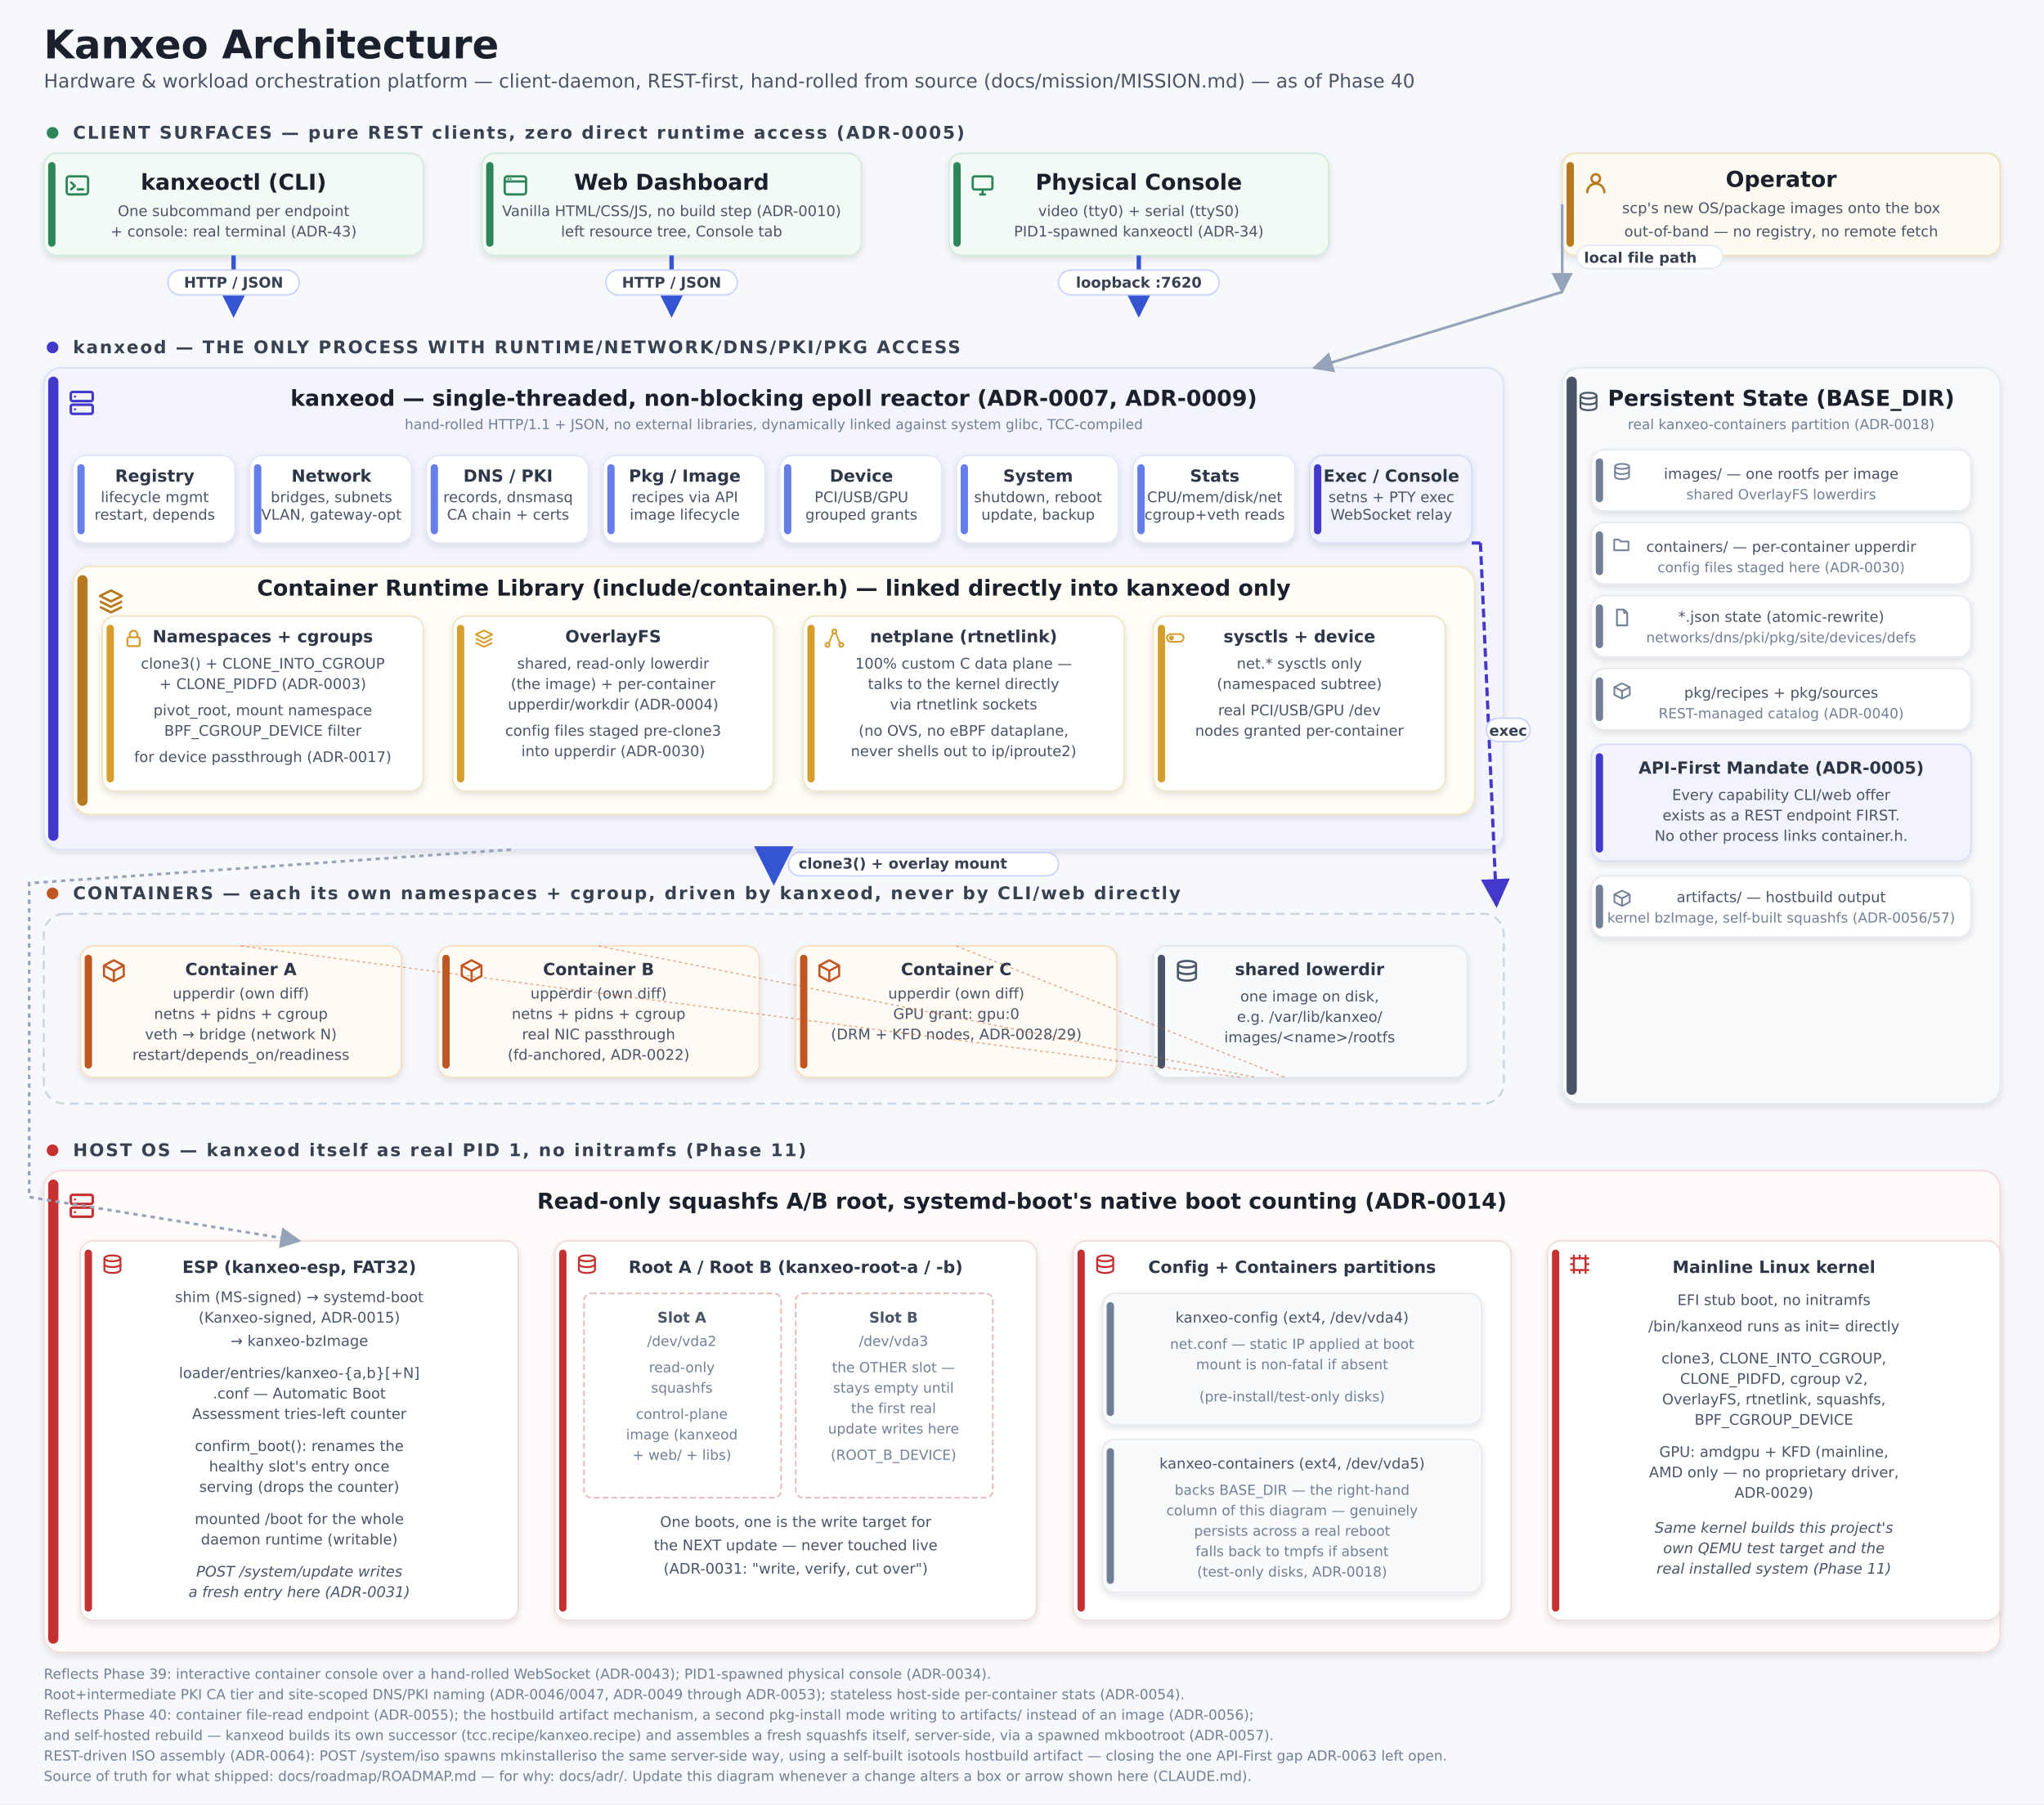
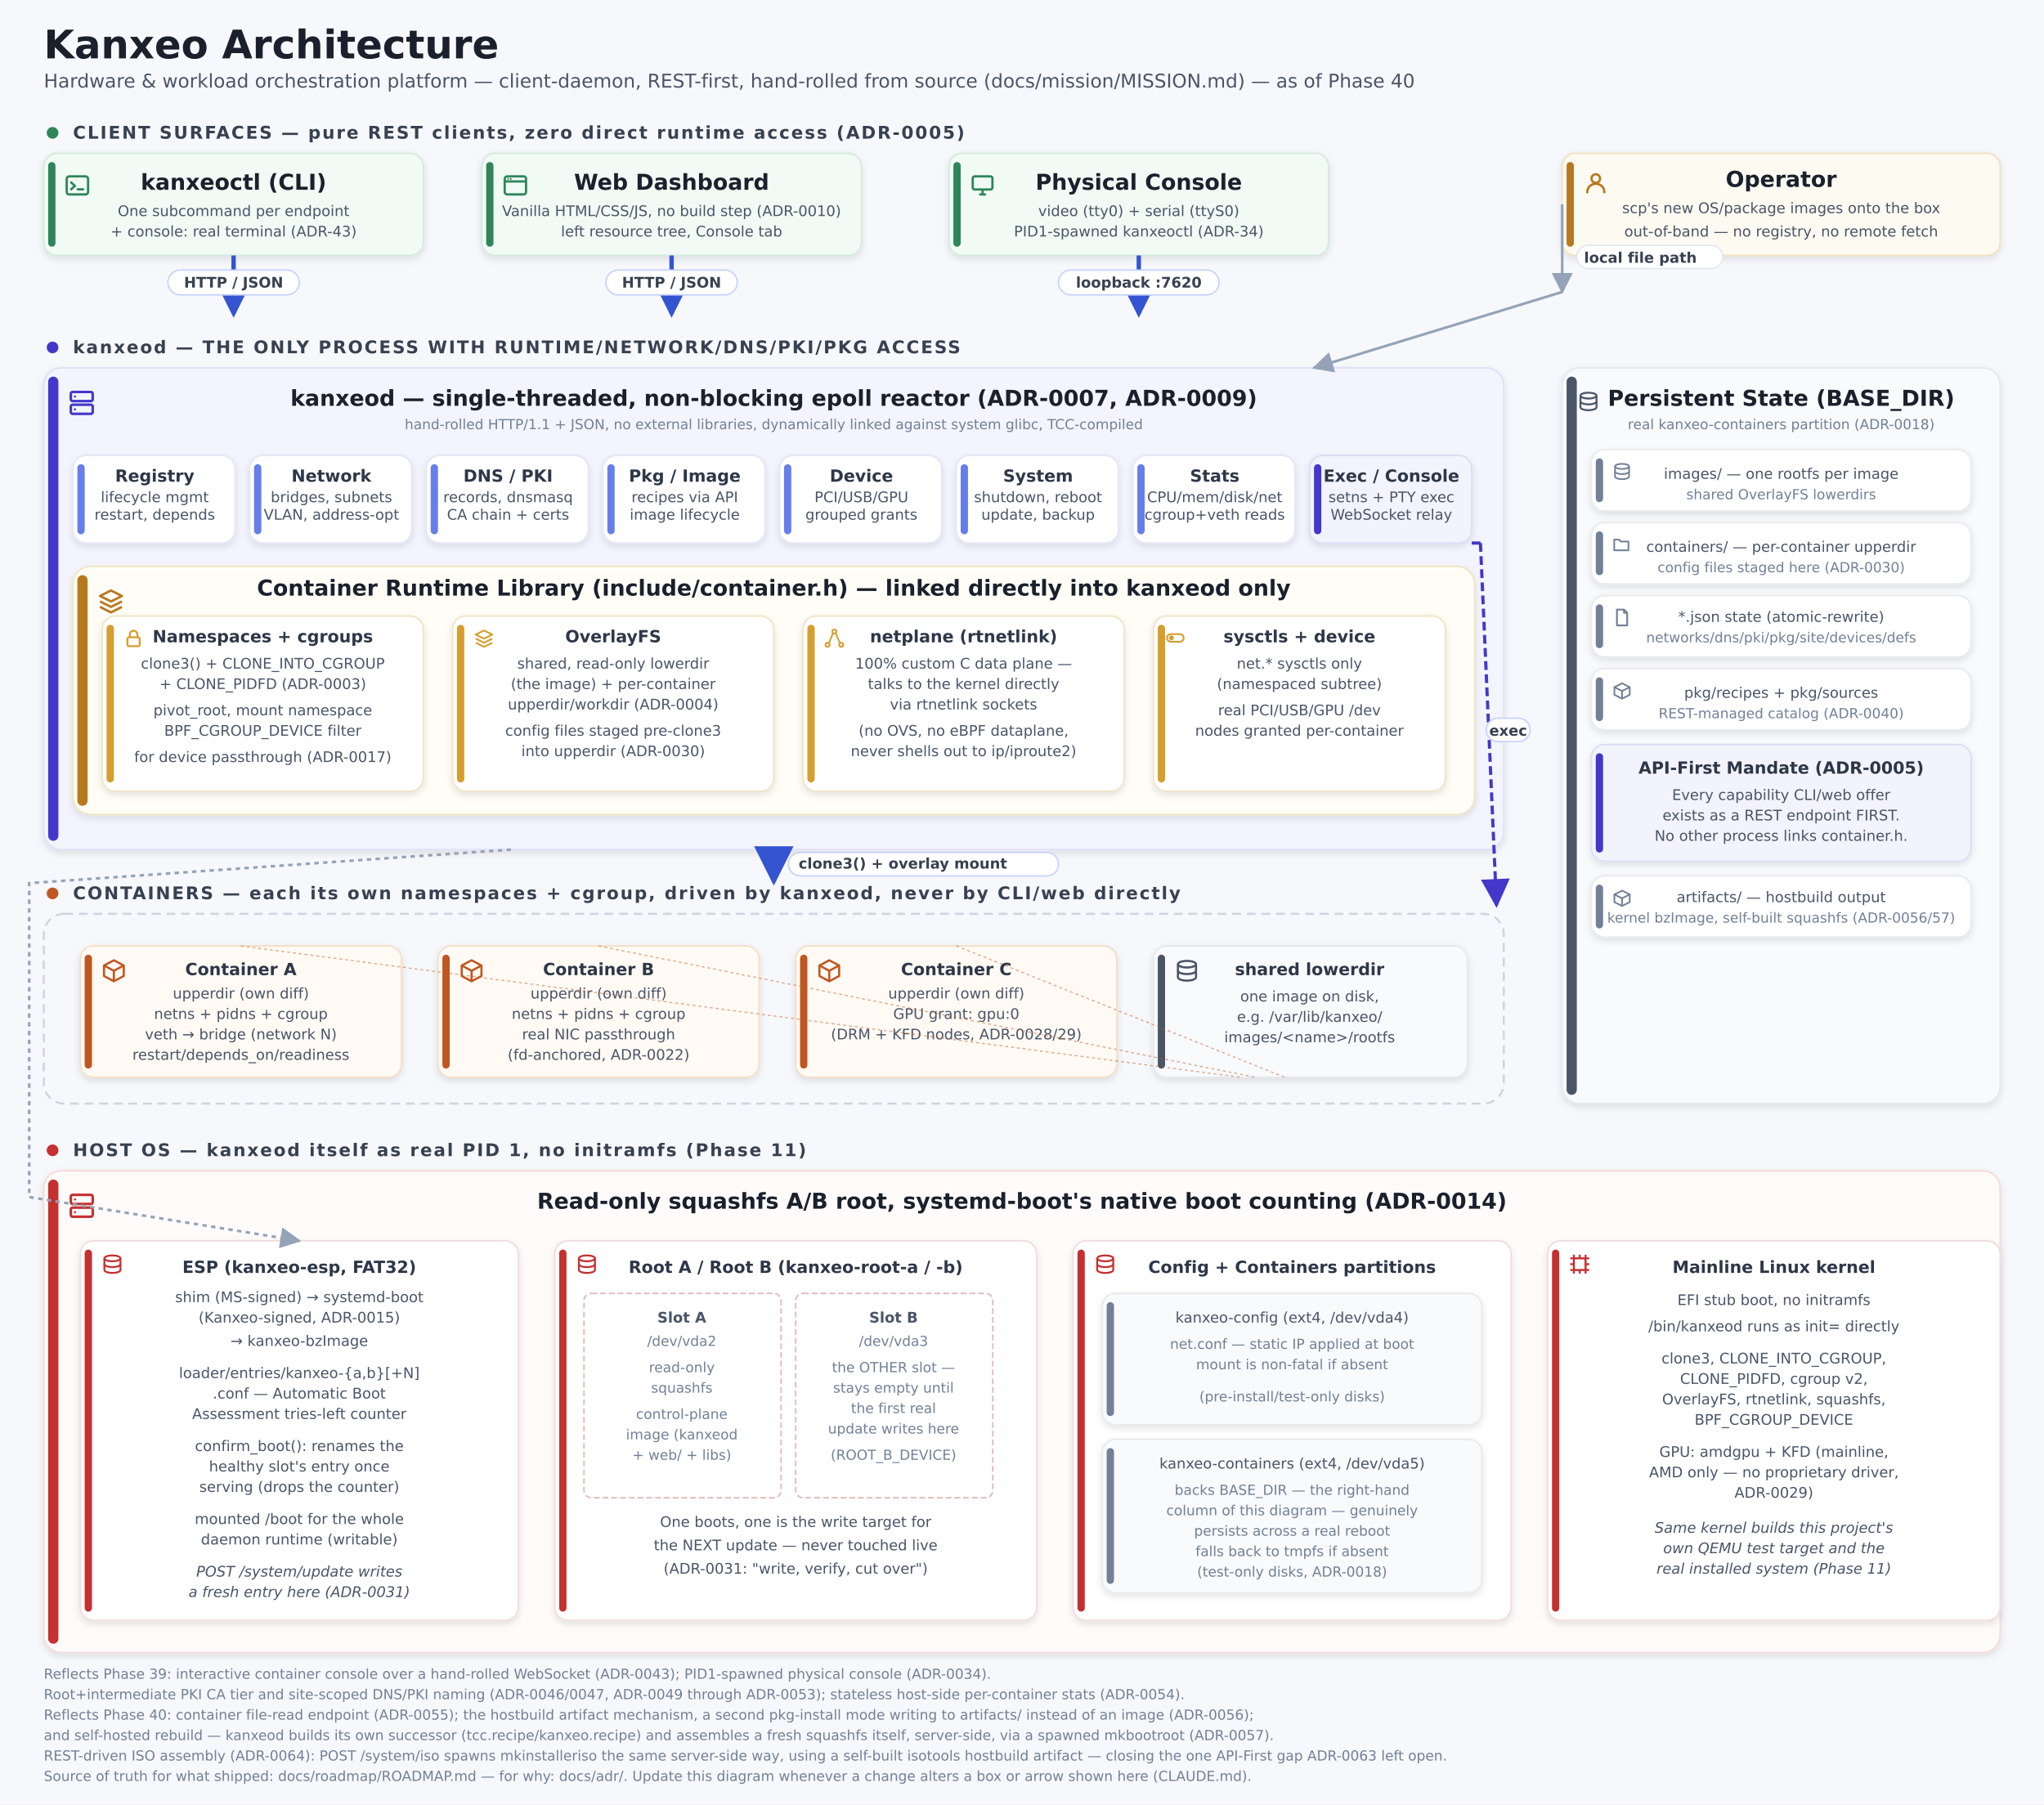
<svg xmlns="http://www.w3.org/2000/svg" viewBox="0 0 1400 1236" font-family="'DejaVu Sans', Verdana, Arial, sans-serif">
  <defs>
    <marker id="arrowFlow" viewBox="0 0 10 10" refX="9" refY="5" markerWidth="9" markerHeight="9" orient="auto-start-reverse">
      <path d="M0,0 L10,5 L0,10 z" fill="#3454d1" />
    </marker>
    <marker id="arrowIndigo" viewBox="0 0 10 10" refX="9" refY="5" markerWidth="9" markerHeight="9" orient="auto-start-reverse">
      <path d="M0,0 L10,5 L0,10 z" fill="#4338ca" />
    </marker>
    <marker id="arrowLight" viewBox="0 0 10 10" refX="9" refY="5" markerWidth="8" markerHeight="8" orient="auto-start-reverse">
      <path d="M0,0 L10,5 L0,10 z" fill="#94a3b8" />
    </marker>
    <filter id="cardShadow" x="-30%" y="-30%" width="160%" height="160%">
      <feDropShadow dx="0" dy="2" stdDeviation="2.4" flood-color="#1a202c" flood-opacity="0.11" />
    </filter>
    <symbol id="i-terminal" viewBox="0 0 16 16">
      <rect x="1.5" y="2.5" width="13" height="11" rx="1.5" fill="none" stroke="currentColor" stroke-width="1.4" />
      <path d="M4.2 6.2l2.3 2.1-2.3 2.1" fill="none" stroke="currentColor" stroke-width="1.4" stroke-linecap="round" stroke-linejoin="round" />
      <line x1="8.2" y1="10.4" x2="11.5" y2="10.4" stroke="currentColor" stroke-width="1.4" stroke-linecap="round" />
    </symbol>
    <symbol id="i-window" viewBox="0 0 16 16">
      <rect x="1.5" y="2.5" width="13" height="11" rx="1.5" fill="none" stroke="currentColor" stroke-width="1.4" />
      <line x1="1.5" y1="5.6" x2="14.5" y2="5.6" stroke="currentColor" stroke-width="1.4" />
      <circle cx="3.6" cy="4.05" r="0.55" fill="currentColor" stroke="none" />
      <circle cx="5.2" cy="4.05" r="0.55" fill="currentColor" stroke="none" />
    </symbol>
    <symbol id="i-monitor" viewBox="0 0 16 16">
      <rect x="2" y="2.5" width="12" height="8" rx="1.2" fill="none" stroke="currentColor" stroke-width="1.4" />
      <line x1="6.5" y1="13.5" x2="9.5" y2="13.5" stroke="currentColor" stroke-width="1.4" stroke-linecap="round" />
      <line x1="8" y1="10.5" x2="8" y2="13.5" stroke="currentColor" stroke-width="1.4" />
    </symbol>
    <symbol id="i-user" viewBox="0 0 16 16">
      <circle cx="8" cy="5.6" r="2.6" fill="none" stroke="currentColor" stroke-width="1.4" />
      <path d="M2.8 14c0-3.1 2.3-5.2 5.2-5.2s5.2 2.1 5.2 5.2" fill="none" stroke="currentColor" stroke-width="1.4" stroke-linecap="round" />
    </symbol>
    <symbol id="i-server" viewBox="0 0 16 16">
      <rect x="2" y="2" width="12" height="5" rx="1" fill="none" stroke="currentColor" stroke-width="1.4" />
      <rect x="2" y="9" width="12" height="5" rx="1" fill="none" stroke="currentColor" stroke-width="1.4" />
      <circle cx="4.3" cy="4.5" r="0.6" fill="currentColor" stroke="none" />
      <circle cx="4.3" cy="11.5" r="0.6" fill="currentColor" stroke="none" />
    </symbol>
    <symbol id="i-list" viewBox="0 0 16 16">
      <circle cx="2.6" cy="4" r="0.9" fill="currentColor" stroke="none" />
      <circle cx="2.6" cy="8" r="0.9" fill="currentColor" stroke="none" />
      <circle cx="2.6" cy="12" r="0.9" fill="currentColor" stroke="none" />
      <line x1="5.2" y1="4" x2="13.5" y2="4" stroke="currentColor" stroke-width="1.4" stroke-linecap="round" />
      <line x1="5.2" y1="8" x2="13.5" y2="8" stroke="currentColor" stroke-width="1.4" stroke-linecap="round" />
      <line x1="5.2" y1="12" x2="13.5" y2="12" stroke="currentColor" stroke-width="1.4" stroke-linecap="round" />
    </symbol>
    <symbol id="i-network" viewBox="0 0 16 16">
      <circle cx="8" cy="2.8" r="1.5" fill="none" stroke="currentColor" stroke-width="1.3" />
      <circle cx="3" cy="12.5" r="1.5" fill="none" stroke="currentColor" stroke-width="1.3" />
      <circle cx="13" cy="12.5" r="1.5" fill="none" stroke="currentColor" stroke-width="1.3" />
      <line x1="7" y1="4" x2="4" y2="11.2" stroke="currentColor" stroke-width="1.2" />
      <line x1="9" y1="4" x2="12" y2="11.2" stroke="currentColor" stroke-width="1.2" />
    </symbol>
    <symbol id="i-shield" viewBox="0 0 16 16">
      <path d="M8 1.6l5.4 2v4.1c0 4.3-2.5 6.8-5.4 7.7c-2.9-.9-5.4-3.4-5.4-7.7V3.6z" fill="none" stroke="currentColor" stroke-width="1.4" stroke-linejoin="round" />
    </symbol>
    <symbol id="i-box" viewBox="0 0 16 16">
      <path d="M2 5.4l6-3 6 3-6 3-6-3z" fill="none" stroke="currentColor" stroke-width="1.3" stroke-linejoin="round" />
      <path d="M2 5.4v6l6 3 6-3v-6" fill="none" stroke="currentColor" stroke-width="1.3" stroke-linejoin="round" />
      <line x1="8" y1="8.4" x2="8" y2="14.4" stroke="currentColor" stroke-width="1.3" />
    </symbol>
    <symbol id="i-chip" viewBox="0 0 16 16">
      <rect x="4.5" y="4.5" width="7" height="7" rx="1" fill="none" stroke="currentColor" stroke-width="1.4" />
      <line x1="6" y1="1.5" x2="6" y2="4.5" stroke="currentColor" stroke-width="1.3" />
      <line x1="10" y1="1.5" x2="10" y2="4.5" stroke="currentColor" stroke-width="1.3" />
      <line x1="6" y1="11.5" x2="6" y2="14.5" stroke="currentColor" stroke-width="1.3" />
      <line x1="10" y1="11.5" x2="10" y2="14.5" stroke="currentColor" stroke-width="1.3" />
      <line x1="1.5" y1="6" x2="4.5" y2="6" stroke="currentColor" stroke-width="1.3" />
      <line x1="1.5" y1="10" x2="4.5" y2="10" stroke="currentColor" stroke-width="1.3" />
      <line x1="11.5" y1="6" x2="14.5" y2="6" stroke="currentColor" stroke-width="1.3" />
      <line x1="11.5" y1="10" x2="14.5" y2="10" stroke="currentColor" stroke-width="1.3" />
    </symbol>
    <symbol id="i-sliders" viewBox="0 0 16 16">
      <line x1="4" y1="2" x2="4" y2="14" stroke="currentColor" stroke-width="1.3" />
      <line x1="8" y1="2" x2="8" y2="14" stroke="currentColor" stroke-width="1.3" />
      <line x1="12" y1="2" x2="12" y2="14" stroke="currentColor" stroke-width="1.3" />
      <circle cx="4" cy="6" r="1.4" fill="currentColor" stroke="none" />
      <circle cx="8" cy="10.5" r="1.4" fill="currentColor" stroke="none" />
      <circle cx="12" cy="4.5" r="1.4" fill="currentColor" stroke="none" />
    </symbol>
    <symbol id="i-chart" viewBox="0 0 16 16">
      <line x1="2" y1="14" x2="14" y2="14" stroke="currentColor" stroke-width="1.3" stroke-linecap="round" />
      <rect x="3.2" y="9.5" width="2.4" height="4.5" fill="currentColor" stroke="none" />
      <rect x="6.8" y="6.5" width="2.4" height="7.5" fill="currentColor" stroke="none" />
      <rect x="10.4" y="3.5" width="2.4" height="10.5" fill="currentColor" stroke="none" />
    </symbol>
    <symbol id="i-layers" viewBox="0 0 16 16">
      <path d="M8 2l6 3-6 3-6-3z" fill="none" stroke="currentColor" stroke-width="1.3" stroke-linejoin="round" />
      <path d="M2 8l6 3 6-3" fill="none" stroke="currentColor" stroke-width="1.3" stroke-linejoin="round" />
      <path d="M2 11l6 3 6-3" fill="none" stroke="currentColor" stroke-width="1.3" stroke-linejoin="round" />
    </symbol>
    <symbol id="i-lock" viewBox="0 0 16 16">
      <rect x="3.5" y="7" width="9" height="6.5" rx="1.2" fill="none" stroke="currentColor" stroke-width="1.4" />
      <path d="M5.2 7V5a2.8 2.8 0 0 1 5.6 0v2" fill="none" stroke="currentColor" stroke-width="1.4" />
    </symbol>
    <symbol id="i-toggle" viewBox="0 0 16 16">
      <rect x="1.5" y="5" width="13" height="6" rx="3" fill="none" stroke="currentColor" stroke-width="1.4" />
      <circle cx="5" cy="8" r="1.9" fill="currentColor" stroke="none" />
    </symbol>
    <symbol id="i-cube" viewBox="0 0 16 16">
      <path d="M8 1.6l6 3.2v6.4l-6 3.2-6-3.2V4.8z" fill="none" stroke="currentColor" stroke-width="1.3" stroke-linejoin="round" />
      <path d="M2 4.8l6 3.2 6-3.2" fill="none" stroke="currentColor" stroke-width="1.3" stroke-linejoin="round" />
      <line x1="8" y1="8" x2="8" y2="14.4" stroke="currentColor" stroke-width="1.3" />
    </symbol>
    <symbol id="i-disk" viewBox="0 0 16 16">
      <ellipse cx="8" cy="4" rx="5.5" ry="2" fill="none" stroke="currentColor" stroke-width="1.3" />
      <path d="M2.5 4v8c0 1.1 2.5 2 5.5 2s5.5-.9 5.5-2V4" fill="none" stroke="currentColor" stroke-width="1.3" />
      <path d="M2.5 8c0 1.1 2.5 2 5.5 2s5.5-.9 5.5-2" fill="none" stroke="currentColor" stroke-width="1.3" />
    </symbol>
    <symbol id="i-folder" viewBox="0 0 16 16">
      <path d="M2 4.5h4.2l1.3 1.6H14v7.4H2z" fill="none" stroke="currentColor" stroke-width="1.4" stroke-linejoin="round" />
    </symbol>
    <symbol id="i-doc" viewBox="0 0 16 16">
      <path d="M4 1.8h5.5L12 4.3v9.9H4z" fill="none" stroke="currentColor" stroke-width="1.4" stroke-linejoin="round" />
      <path d="M9.5 1.8v2.5H12" fill="none" stroke="currentColor" stroke-width="1.4" stroke-linejoin="round" />
    </symbol>
    <symbol id="i-cpu" viewBox="0 0 16 16">
      <rect x="4" y="4" width="8" height="8" rx="1" fill="none" stroke="currentColor" stroke-width="1.4" />
      <line x1="4" y1="1.5" x2="4" y2="4" stroke="currentColor" stroke-width="1.3" />
      <line x1="8" y1="1.5" x2="8" y2="4" stroke="currentColor" stroke-width="1.3" />
      <line x1="12" y1="1.5" x2="12" y2="4" stroke="currentColor" stroke-width="1.3" />
      <line x1="4" y1="12" x2="4" y2="14.5" stroke="currentColor" stroke-width="1.3" />
      <line x1="8" y1="12" x2="8" y2="14.5" stroke="currentColor" stroke-width="1.3" />
      <line x1="12" y1="12" x2="12" y2="14.5" stroke="currentColor" stroke-width="1.3" />
      <line x1="1.5" y1="4" x2="4" y2="4" stroke="currentColor" stroke-width="1.3" />
      <line x1="1.5" y1="8" x2="4" y2="8" stroke="currentColor" stroke-width="1.3" />
      <line x1="1.5" y1="12" x2="4" y2="12" stroke="currentColor" stroke-width="1.3" />
      <line x1="12" y1="4" x2="14.5" y2="4" stroke="currentColor" stroke-width="1.3" />
      <line x1="12" y1="8" x2="14.5" y2="8" stroke="currentColor" stroke-width="1.3" />
      <line x1="12" y1="12" x2="14.5" y2="12" stroke="currentColor" stroke-width="1.3" />
    </symbol>
  </defs>
  <style>
    .title { font-size: 27px; font-weight: 700; fill: #1a202c; }
    .subtitle { font-size: 13px; fill: #4a5568; }
    .layer-label { font-size: 12px; font-weight: 700; fill: #374151; letter-spacing: 1.1px; }
    .box-title { font-size: 15px; font-weight: 700; fill: #1a202c; }
    .module-title { font-size: 11.5px; font-weight: 700; fill: #2d3748; }
    .module-text { font-size: 10px; fill: #4a5568; }
    .body-text { font-size: 11px; fill: #2d3748; }
    .small-text { font-size: 9.5px; fill: #718096; }
    .arrow-label { font-size: 10px; fill: #374151; font-weight: 600; }
    .card-primary { rx: 12; stroke-width: 1; filter: url(#cardShadow); }
    .card { rx: 9; stroke-width: 1; filter: url(#cardShadow); }
    .boundary { fill: none; stroke: #cbd5e0; stroke-width: 1.4; stroke-dasharray: 6 4; rx: 14; }
    .box-slot { fill: #ffffff; stroke: #e3bcbc; stroke-width: 1.1; stroke-dasharray: 4 2; rx: 5; }
  </style>
  <rect width="1400" height="1236" fill="#f7f8fb" />
  <text x="30" y="40" class="title">Kanxeo Architecture</text>
  <text x="30" y="60" class="subtitle">Hardware &amp; workload orchestration platform — client-daemon, REST-first, hand-rolled from source (docs/mission/MISSION.md) — as of Phase 40</text>
  <circle cx="36" cy="91" r="4" fill="#2f855a" />
  <text x="50" y="95" class="layer-label">CLIENT SURFACES — pure REST clients, zero direct runtime access (ADR-0005)</text>
  <rect x="30" y="105" width="260" height="70" class="card" fill="#f1faf4" stroke="#d3e9dc" />
  <rect x="33" y="111" width="5" height="58" rx="2.5" fill="#2f855a" />
  <use href="#i-terminal" x="44" y="118" width="18" height="18" style="color:#2f855a" />
  <text x="160" y="130" text-anchor="middle" class="box-title">kanxeoctl (CLI)</text>
  <text x="160" y="148" text-anchor="middle" class="module-text">One subcommand per endpoint</text>
  <text x="160" y="162" text-anchor="middle" class="module-text">+ console: real terminal (ADR-43)</text>
  <rect x="330" y="105" width="260" height="70" class="card" fill="#f1faf4" stroke="#d3e9dc" />
  <rect x="333" y="111" width="5" height="58" rx="2.5" fill="#2f855a" />
  <use href="#i-window" x="344" y="118" width="18" height="18" style="color:#2f855a" />
  <text x="460" y="130" text-anchor="middle" class="box-title">Web Dashboard</text>
  <text x="460" y="148" text-anchor="middle" class="module-text">Vanilla HTML/CSS/JS, no build step (ADR-0010)</text>
  <text x="460" y="162" text-anchor="middle" class="module-text">left resource tree, Console tab</text>
  <rect x="650" y="105" width="260" height="70" class="card" fill="#f1faf4" stroke="#d3e9dc" />
  <rect x="653" y="111" width="5" height="58" rx="2.5" fill="#2f855a" />
  <use href="#i-monitor" x="664" y="118" width="18" height="18" style="color:#2f855a" />
  <text x="780" y="130" text-anchor="middle" class="box-title">Physical Console</text>
  <text x="780" y="148" text-anchor="middle" class="module-text">video (tty0) + serial (ttyS0)</text>
  <text x="780" y="162" text-anchor="middle" class="module-text">PID1-spawned kanxeoctl (ADR-34)</text>
  <rect x="1070" y="105" width="300" height="70" class="card" fill="#fdfaf1" stroke="#eee0bb" />
  <rect x="1073" y="111" width="5" height="58" rx="2.5" fill="#b7791f" />
  <use href="#i-user" x="1084" y="116" width="18" height="18" style="color:#b7791f" />
  <text x="1220" y="128" text-anchor="middle" class="box-title">Operator</text>
  <text x="1220" y="146" text-anchor="middle" class="module-text">scp's new OS/package images onto the box</text>
  <text x="1220" y="162" text-anchor="middle" class="module-text">out-of-band — no registry, no remote fetch</text>
  <line x1="160" y1="175" x2="160" y2="215" stroke="#3454d1" stroke-width="3" marker-end="url(#arrowFlow)" />
  <line x1="460" y1="175" x2="460" y2="215" stroke="#3454d1" stroke-width="3" marker-end="url(#arrowFlow)" />
  <line x1="780" y1="175" x2="780" y2="215" stroke="#3454d1" stroke-width="3" marker-end="url(#arrowFlow)" />
  <rect x="115" y="185" width="90" height="17" rx="8.5" fill="#ffffff" stroke="#c7d2fe" />
  <text x="160" y="197" text-anchor="middle" class="arrow-label" fill="#3454d1">HTTP / JSON</text>
  <rect x="415" y="185" width="90" height="17" rx="8.5" fill="#ffffff" stroke="#c7d2fe" />
  <text x="460" y="197" text-anchor="middle" class="arrow-label" fill="#3454d1">HTTP / JSON</text>
  <rect x="725" y="185" width="110" height="17" rx="8.5" fill="#ffffff" stroke="#c7d2fe" />
  <text x="780" y="197" text-anchor="middle" class="arrow-label" fill="#3454d1">loopback :7620</text>
  <circle cx="36" cy="238" r="4" fill="#4338ca" />
  <text x="50" y="242" class="layer-label">kanxeod — THE ONLY PROCESS WITH RUNTIME/NETWORK/DNS/PKI/PKG ACCESS</text>
  <rect x="30" y="252" width="1000" height="330" class="card-primary" fill="#f3f4fd" stroke="#dcdff8" />
  <rect x="33" y="258" width="7" height="318" rx="3.5" fill="#4338ca" />
  <use href="#i-server" x="46" y="266" width="20" height="20" style="color:#4338ca" />
  <text x="530" y="278" text-anchor="middle" class="box-title">kanxeod — single-threaded, non-blocking epoll reactor (ADR-0007, ADR-0009)</text>
  <text x="530" y="294" text-anchor="middle" class="small-text">hand-rolled HTTP/1.1 + JSON, no external libraries, dynamically linked against system glibc, TCC-compiled</text>
  <rect x="50" y="312" width="111" height="60" class="card" fill="#ffffff" stroke="#e2e5f7" />
  <rect x="53" y="318" width="5" height="48" rx="2.5" fill="#667eea" />
  <text x="106" y="330" text-anchor="middle" class="module-title">Registry</text>
  <text x="106" y="344" text-anchor="middle" class="module-text">lifecycle mgmt</text>
  <text x="106" y="356" text-anchor="middle" class="module-text">restart, depends</text>
  <rect x="171" y="312" width="111" height="60" class="card" fill="#ffffff" stroke="#e2e5f7" />
  <rect x="174" y="318" width="5" height="48" rx="2.5" fill="#667eea" />
  <text x="227" y="330" text-anchor="middle" class="module-title">Network</text>
  <text x="227" y="344" text-anchor="middle" class="module-text">bridges, subnets</text>
-   <text x="227" y="356" text-anchor="middle" class="module-text">VLAN, gateway-opt</text>
+   <text x="227" y="356" text-anchor="middle" class="module-text">VLAN, address-opt</text>
  <rect x="292" y="312" width="111" height="60" class="card" fill="#ffffff" stroke="#e2e5f7" />
  <rect x="295" y="318" width="5" height="48" rx="2.5" fill="#667eea" />
  <text x="348" y="330" text-anchor="middle" class="module-title">DNS / PKI</text>
  <text x="348" y="344" text-anchor="middle" class="module-text">records, dnsmasq</text>
  <text x="348" y="356" text-anchor="middle" class="module-text">CA chain + certs</text>
  <rect x="413" y="312" width="111" height="60" class="card" fill="#ffffff" stroke="#e2e5f7" />
  <rect x="416" y="318" width="5" height="48" rx="2.5" fill="#667eea" />
  <text x="469" y="330" text-anchor="middle" class="module-title">Pkg / Image</text>
  <text x="469" y="344" text-anchor="middle" class="module-text">recipes via API</text>
  <text x="469" y="356" text-anchor="middle" class="module-text">image lifecycle</text>
  <rect x="534" y="312" width="111" height="60" class="card" fill="#ffffff" stroke="#e2e5f7" />
  <rect x="537" y="318" width="5" height="48" rx="2.5" fill="#667eea" />
  <text x="590" y="330" text-anchor="middle" class="module-title">Device</text>
  <text x="590" y="344" text-anchor="middle" class="module-text">PCI/USB/GPU</text>
  <text x="590" y="356" text-anchor="middle" class="module-text">grouped grants</text>
  <rect x="655" y="312" width="111" height="60" class="card" fill="#ffffff" stroke="#e2e5f7" />
  <rect x="658" y="318" width="5" height="48" rx="2.5" fill="#667eea" />
  <text x="711" y="330" text-anchor="middle" class="module-title">System</text>
  <text x="711" y="344" text-anchor="middle" class="module-text">shutdown, reboot</text>
  <text x="711" y="356" text-anchor="middle" class="module-text">update, backup</text>
  <rect x="776" y="312" width="111" height="60" class="card" fill="#ffffff" stroke="#e2e5f7" />
  <rect x="779" y="318" width="5" height="48" rx="2.5" fill="#667eea" />
  <text x="832" y="330" text-anchor="middle" class="module-title">Stats</text>
  <text x="832" y="344" text-anchor="middle" class="module-text">CPU/mem/disk/net</text>
  <text x="832" y="356" text-anchor="middle" class="module-text">cgroup+veth reads</text>
  <rect x="897" y="312" width="111" height="60" class="card" fill="#f2f3fd" stroke="#d9dcf7" />
  <rect x="900" y="318" width="5" height="48" rx="2.5" fill="#4338ca" />
  <text x="953" y="330" text-anchor="middle" class="module-title">Exec / Console</text>
  <text x="953" y="344" text-anchor="middle" class="module-text">setns + PTY exec</text>
  <text x="953" y="356" text-anchor="middle" class="module-text">WebSocket relay</text>
  <rect x="50" y="388" width="960" height="170" class="card-primary" fill="#fffdf6" stroke="#f0e4bd" />
  <rect x="53" y="394" width="7" height="158" rx="3.5" fill="#b7791f" />
  <use href="#i-layers" x="66" y="402" width="20" height="20" style="color:#b7791f" />
  <text x="530" y="408" text-anchor="middle" class="box-title" fill="#7c5a00">Container Runtime Library (include/container.h) — linked directly into kanxeod only</text>
  <rect x="70" y="422" width="220" height="120" class="card" fill="#ffffff" stroke="#efe3c4" />
  <rect x="73" y="428" width="5" height="108" rx="2.5" fill="#d69e2e" />
  <use href="#i-lock" x="84" y="430" width="15" height="15" style="color:#d69e2e" />
  <text x="180" y="440" text-anchor="middle" class="module-title">Namespaces + cgroups</text>
  <text x="180" y="458" text-anchor="middle" class="module-text">clone3() + CLONE_INTO_CGROUP</text>
  <text x="180" y="472" text-anchor="middle" class="module-text">+ CLONE_PIDFD (ADR-0003)</text>
  <text x="180" y="490" text-anchor="middle" class="module-text">pivot_root, mount namespace</text>
  <text x="180" y="504" text-anchor="middle" class="module-text">BPF_CGROUP_DEVICE filter</text>
  <text x="180" y="522" text-anchor="middle" class="module-text">for device passthrough (ADR-0017)</text>
  <rect x="310" y="422" width="220" height="120" class="card" fill="#ffffff" stroke="#efe3c4" />
  <rect x="313" y="428" width="5" height="108" rx="2.5" fill="#d69e2e" />
  <use href="#i-layers" x="324" y="430" width="15" height="15" style="color:#d69e2e" />
  <text x="420" y="440" text-anchor="middle" class="module-title">OverlayFS</text>
  <text x="420" y="458" text-anchor="middle" class="module-text">shared, read-only lowerdir</text>
  <text x="420" y="472" text-anchor="middle" class="module-text">(the image) + per-container</text>
  <text x="420" y="486" text-anchor="middle" class="module-text">upperdir/workdir (ADR-0004)</text>
  <text x="420" y="504" text-anchor="middle" class="module-text">config files staged pre-clone3</text>
  <text x="420" y="518" text-anchor="middle" class="module-text">into upperdir (ADR-0030)</text>
  <rect x="550" y="422" width="220" height="120" class="card" fill="#ffffff" stroke="#efe3c4" />
  <rect x="553" y="428" width="5" height="108" rx="2.5" fill="#d69e2e" />
  <use href="#i-network" x="564" y="430" width="15" height="15" style="color:#d69e2e" />
  <text x="660" y="440" text-anchor="middle" class="module-title">netplane (rtnetlink)</text>
  <text x="660" y="458" text-anchor="middle" class="module-text">100% custom C data plane —</text>
  <text x="660" y="472" text-anchor="middle" class="module-text">talks to the kernel directly</text>
  <text x="660" y="486" text-anchor="middle" class="module-text">via rtnetlink sockets</text>
  <text x="660" y="504" text-anchor="middle" class="module-text">(no OVS, no eBPF dataplane,</text>
  <text x="660" y="518" text-anchor="middle" class="module-text">never shells out to ip/iproute2)</text>
  <rect x="790" y="422" width="200" height="120" class="card" fill="#ffffff" stroke="#efe3c4" />
  <rect x="793" y="428" width="5" height="108" rx="2.5" fill="#d69e2e" />
  <use href="#i-toggle" x="798" y="430" width="14" height="14" style="color:#d69e2e" />
  <text x="890" y="440" text-anchor="middle" class="module-title">sysctls + device</text>
  <text x="890" y="458" text-anchor="middle" class="module-text">net.* sysctls only</text>
  <text x="890" y="472" text-anchor="middle" class="module-text">(namespaced subtree)</text>
  <text x="890" y="490" text-anchor="middle" class="module-text">real PCI/USB/GPU /dev</text>
  <text x="890" y="504" text-anchor="middle" class="module-text">nodes granted per-container</text>
  <circle cx="36" cy="612" r="4" fill="#c05621" />
  <text x="50" y="616" class="layer-label">CONTAINERS — each its own namespaces + cgroup, driven by kanxeod, never by CLI/web directly</text>
  <rect x="30" y="626" width="1000" height="130" class="boundary" />
  <rect x="55" y="648" width="220" height="90" class="card" fill="#fffaf4" stroke="#f4ddc3" />
  <rect x="58" y="654" width="5" height="78" rx="2.5" fill="#c05621" />
  <use href="#i-cube" x="69" y="656" width="18" height="18" style="color:#c05621" />
  <text x="165" y="668" text-anchor="middle" class="module-title">Container A</text>
  <text x="165" y="684" text-anchor="middle" class="module-text">upperdir (own diff)</text>
  <text x="165" y="698" text-anchor="middle" class="module-text">netns + pidns + cgroup</text>
  <text x="165" y="712" text-anchor="middle" class="module-text">veth → bridge (network N)</text>
  <text x="165" y="726" text-anchor="middle" class="module-text">restart/depends_on/readiness</text>
  <rect x="300" y="648" width="220" height="90" class="card" fill="#fffaf4" stroke="#f4ddc3" />
  <rect x="303" y="654" width="5" height="78" rx="2.5" fill="#c05621" />
  <use href="#i-cube" x="314" y="656" width="18" height="18" style="color:#c05621" />
  <text x="410" y="668" text-anchor="middle" class="module-title">Container B</text>
  <text x="410" y="684" text-anchor="middle" class="module-text">upperdir (own diff)</text>
  <text x="410" y="698" text-anchor="middle" class="module-text">netns + pidns + cgroup</text>
  <text x="410" y="712" text-anchor="middle" class="module-text">real NIC passthrough</text>
  <text x="410" y="726" text-anchor="middle" class="module-text">(fd-anchored, ADR-0022)</text>
  <rect x="545" y="648" width="220" height="90" class="card" fill="#fffaf4" stroke="#f4ddc3" />
  <rect x="548" y="654" width="5" height="78" rx="2.5" fill="#c05621" />
  <use href="#i-cube" x="559" y="656" width="18" height="18" style="color:#c05621" />
  <text x="655" y="668" text-anchor="middle" class="module-title">Container C</text>
  <text x="655" y="684" text-anchor="middle" class="module-text">upperdir (own diff)</text>
  <text x="655" y="698" text-anchor="middle" class="module-text">GPU grant: gpu:0</text>
  <text x="655" y="712" text-anchor="middle" class="module-text">(DRM + KFD nodes, ADR-0028/29)</text>
  <rect x="790" y="648" width="215" height="90" class="card" fill="#f8fafc" stroke="#e3e8ee" />
  <rect x="793" y="654" width="5" height="78" rx="2.5" fill="#4a5568" />
  <use href="#i-disk" x="804" y="656" width="18" height="18" style="color:#4a5568" />
  <text x="897" y="668" text-anchor="middle" class="module-title">shared lowerdir</text>
  <text x="897" y="686" text-anchor="middle" class="module-text">one image on disk,</text>
  <text x="897" y="700" text-anchor="middle" class="module-text">e.g. /var/lib/kanxeo/</text>
  <text x="897" y="714" text-anchor="middle" class="module-text">images/&lt;name&gt;/rootfs</text>
  <line x1="165" y1="648" x2="850" y2="738" stroke="#c05621" stroke-width="0.8" stroke-dasharray="2 2" opacity="0.5" />
  <line x1="410" y1="648" x2="860" y2="738" stroke="#c05621" stroke-width="0.8" stroke-dasharray="2 2" opacity="0.5" />
  <line x1="655" y1="648" x2="880" y2="738" stroke="#c05621" stroke-width="0.8" stroke-dasharray="2 2" opacity="0.5" />
  <line x1="530" y1="582" x2="530" y2="604" stroke="#3454d1" stroke-width="3" marker-end="url(#arrowFlow)" />
  <rect x="540" y="584" width="185" height="16" rx="8" fill="#ffffff" stroke="#c7d2fe" />
  <text x="547" y="595" class="arrow-label" fill="#3454d1">clone3() + overlay mount</text>
  <line x1="1008" y1="372" x2="1014" y2="372" stroke="#4338ca" stroke-width="2.2" />
  <line x1="1014" y1="372" x2="1025" y2="620" stroke="#4338ca" stroke-width="2.2" stroke-dasharray="6 3" marker-end="url(#arrowIndigo)" />
  <rect x="1018" y="492" width="30" height="16" rx="8" fill="#ffffff" stroke="#c7d2fe" />
  <text x="1033" y="504" text-anchor="middle" class="arrow-label" fill="#4338ca">exec</text>
  <rect x="1070" y="252" width="300" height="504" class="card-primary" fill="#f8fafc" stroke="#e3e8ee" />
  <rect x="1073" y="258" width="7" height="492" rx="3.5" fill="#4a5568" />
  <use href="#i-disk" x="1080" y="267" width="16" height="16" style="color:#4a5568" />
  <text x="1220" y="278" text-anchor="middle" class="box-title">Persistent State (BASE_DIR)</text>
  <text x="1220" y="294" text-anchor="middle" class="small-text">real kanxeo-containers partition (ADR-0018)</text>
  <rect x="1090" y="308" width="260" height="42" class="card" fill="#ffffff" stroke="#e6e9ee" />
  <rect x="1093" y="314" width="5" height="30" rx="2.5" fill="#718096" />
  <use href="#i-disk" x="1104" y="316" width="14" height="14" style="color:#718096" />
  <text x="1220" y="328" text-anchor="middle" class="module-text">images/ — one rootfs per image</text>
  <text x="1220" y="342" text-anchor="middle" class="small-text">shared OverlayFS lowerdirs</text>
  <rect x="1090" y="358" width="260" height="42" class="card" fill="#ffffff" stroke="#e6e9ee" />
  <rect x="1093" y="364" width="5" height="30" rx="2.5" fill="#718096" />
  <use href="#i-folder" x="1104" y="366" width="13" height="13" style="color:#718096" />
  <text x="1220" y="378" text-anchor="middle" class="module-text">containers/ — per-container upperdir</text>
  <text x="1220" y="392" text-anchor="middle" class="small-text">config files staged here (ADR-0030)</text>
  <rect x="1090" y="408" width="260" height="42" class="card" fill="#ffffff" stroke="#e6e9ee" />
  <rect x="1093" y="414" width="5" height="30" rx="2.5" fill="#718096" />
  <use href="#i-doc" x="1104" y="416" width="14" height="14" style="color:#718096" />
  <text x="1220" y="426" text-anchor="middle" class="module-text">*.json state (atomic-rewrite)</text>
  <text x="1220" y="440" text-anchor="middle" class="small-text">networks/dns/pki/pkg/site/devices/defs</text>
  <rect x="1090" y="458" width="260" height="42" class="card" fill="#ffffff" stroke="#e6e9ee" />
  <rect x="1093" y="464" width="5" height="30" rx="2.5" fill="#718096" />
  <use href="#i-box" x="1104" y="466" width="14" height="14" style="color:#718096" />
  <text x="1220" y="478" text-anchor="middle" class="module-text">pkg/recipes + pkg/sources</text>
  <text x="1220" y="492" text-anchor="middle" class="small-text">REST-managed catalog (ADR-0040)</text>
  <rect x="1090" y="510" width="260" height="80" class="card" fill="#f2f3fd" stroke="#d9dcf7" />
  <rect x="1093" y="516" width="5" height="68" rx="2.5" fill="#4338ca" />
  <text x="1220" y="530" text-anchor="middle" class="module-title">API-First Mandate (ADR-0005)</text>
  <text x="1220" y="548" text-anchor="middle" class="module-text">Every capability CLI/web offer</text>
  <text x="1220" y="562" text-anchor="middle" class="module-text">exists as a REST endpoint FIRST.</text>
  <text x="1220" y="576" text-anchor="middle" class="module-text">No other process links container.h.</text>
  <rect x="1090" y="600" width="260" height="42" class="card" fill="#ffffff" stroke="#e6e9ee" />
  <rect x="1093" y="606" width="5" height="30" rx="2.5" fill="#718096" />
  <use href="#i-box" x="1104" y="608" width="14" height="14" style="color:#718096" />
  <text x="1220" y="618" text-anchor="middle" class="module-text">artifacts/ — hostbuild output</text>
  <text x="1220" y="632" text-anchor="middle" class="small-text">kernel bzImage, self-built squashfs (ADR-0056/57)</text>
  <line x1="1070" y1="140" x2="1070" y2="200" stroke="#94a3b8" stroke-width="1.8" marker-end="url(#arrowLight)" />
  <rect x="1080" y="168" width="100" height="16" rx="8" fill="#ffffff" stroke="#e2e8f0" />
  <text x="1085" y="180" class="arrow-label" fill="#64748b">local file path</text>
  <line x1="1070" y1="200" x2="900" y2="252" stroke="#94a3b8" stroke-width="1.8" marker-end="url(#arrowLight)" />
  <circle cx="36" cy="788" r="4" fill="#c53030" />
  <text x="50" y="792" class="layer-label">HOST OS — kanxeod itself as real PID 1, no initramfs (Phase 11)</text>
  <rect x="30" y="802" width="1340" height="330" class="card-primary" fill="#fffbfb" stroke="#f4d9d9" />
  <rect x="33" y="808" width="7" height="318" rx="3.5" fill="#c53030" />
  <use href="#i-server" x="46" y="816" width="20" height="20" style="color:#c53030" />
  <text x="700" y="828" text-anchor="middle" class="box-title">Read-only squashfs A/B root, systemd-boot's native boot counting (ADR-0014)</text>
  <rect x="55" y="850" width="300" height="260" class="card" fill="#ffffff" stroke="#f0dbdb" />
  <rect x="58" y="856" width="5" height="248" rx="2.5" fill="#c53030" />
  <use href="#i-disk" x="69" y="858" width="16" height="16" style="color:#c53030" />
  <text x="205" y="872" text-anchor="middle" class="module-title">ESP (kanxeo-esp, FAT32)</text>
  <text x="205" y="892" text-anchor="middle" class="module-text">shim (MS-signed) → systemd-boot</text>
  <text x="205" y="906" text-anchor="middle" class="module-text">(Kanxeo-signed, ADR-0015)</text>
  <text x="205" y="922" text-anchor="middle" class="module-text">→ kanxeo-bzImage</text>
  <text x="205" y="944" text-anchor="middle" class="module-text">loader/entries/kanxeo-{a,b}[+N]</text>
  <text x="205" y="958" text-anchor="middle" class="module-text">.conf — Automatic Boot</text>
  <text x="205" y="972" text-anchor="middle" class="module-text">Assessment tries-left counter</text>
  <text x="205" y="994" text-anchor="middle" class="module-text">confirm_boot(): renames the</text>
  <text x="205" y="1008" text-anchor="middle" class="module-text">healthy slot's entry once</text>
  <text x="205" y="1022" text-anchor="middle" class="module-text">serving (drops the counter)</text>
  <text x="205" y="1044" text-anchor="middle" class="module-text">mounted /boot for the whole</text>
  <text x="205" y="1058" text-anchor="middle" class="module-text">daemon runtime (writable)</text>
  <text x="205" y="1080" text-anchor="middle" class="module-text" font-style="italic">POST /system/update writes</text>
  <text x="205" y="1094" text-anchor="middle" class="module-text" font-style="italic">a fresh entry here (ADR-0031)</text>
  <rect x="380" y="850" width="330" height="260" class="card" fill="#ffffff" stroke="#f0dbdb" />
  <rect x="383" y="856" width="5" height="248" rx="2.5" fill="#c53030" />
  <use href="#i-disk" x="394" y="858" width="16" height="16" style="color:#c53030" />
  <text x="545" y="872" text-anchor="middle" class="module-title">Root A / Root B (kanxeo-root-a / -b)</text>
  <rect x="400" y="886" width="135" height="140" class="box-slot" />
  <text x="467" y="906" text-anchor="middle" class="module-text" font-weight="700">Slot A</text>
  <text x="467" y="922" text-anchor="middle" class="small-text">/dev/vda2</text>
  <text x="467" y="940" text-anchor="middle" class="small-text">read-only</text>
  <text x="467" y="954" text-anchor="middle" class="small-text">squashfs</text>
  <text x="467" y="972" text-anchor="middle" class="small-text">control-plane</text>
  <text x="467" y="986" text-anchor="middle" class="small-text">image (kanxeod</text>
  <text x="467" y="1000" text-anchor="middle" class="small-text">+ web/ + libs)</text>
  <rect x="545" y="886" width="135" height="140" class="box-slot" />
  <text x="612" y="906" text-anchor="middle" class="module-text" font-weight="700">Slot B</text>
  <text x="612" y="922" text-anchor="middle" class="small-text">/dev/vda3</text>
  <text x="612" y="940" text-anchor="middle" class="small-text">the OTHER slot —</text>
  <text x="612" y="954" text-anchor="middle" class="small-text">stays empty until</text>
  <text x="612" y="968" text-anchor="middle" class="small-text">the first real</text>
  <text x="612" y="982" text-anchor="middle" class="small-text">update writes here</text>
  <text x="612" y="1000" text-anchor="middle" class="small-text">(ROOT_B_DEVICE)</text>
  <text x="545" y="1046" text-anchor="middle" class="module-text">One boots, one is the write target for</text>
  <text x="545" y="1062" text-anchor="middle" class="module-text">the NEXT update — never touched live</text>
  <text x="545" y="1078" text-anchor="middle" class="module-text">(ADR-0031: "write, verify, cut over")</text>
  <rect x="735" y="850" width="300" height="260" class="card" fill="#ffffff" stroke="#f0dbdb" />
  <rect x="738" y="856" width="5" height="248" rx="2.5" fill="#c53030" />
  <use href="#i-disk" x="749" y="858" width="16" height="16" style="color:#c53030" />
  <text x="885" y="872" text-anchor="middle" class="module-title">Config + Containers partitions</text>
  <rect x="755" y="886" width="260" height="90" class="card" fill="#f8fafc" stroke="#e6e9ee" />
  <rect x="758" y="892" width="5" height="78" rx="2.5" fill="#718096" />
  <text x="885" y="906" text-anchor="middle" class="module-text">kanxeo-config (ext4, /dev/vda4)</text>
  <text x="885" y="924" text-anchor="middle" class="small-text">net.conf — static IP applied at boot</text>
  <text x="885" y="938" text-anchor="middle" class="small-text">mount is non-fatal if absent</text>
  <text x="885" y="960" text-anchor="middle" class="small-text">(pre-install/test-only disks)</text>
  <rect x="755" y="986" width="260" height="105" class="card" fill="#f8fafc" stroke="#e6e9ee" />
  <rect x="758" y="992" width="5" height="93" rx="2.5" fill="#718096" />
  <text x="885" y="1006" text-anchor="middle" class="module-text">kanxeo-containers (ext4, /dev/vda5)</text>
  <text x="885" y="1024" text-anchor="middle" class="small-text">backs BASE_DIR — the right-hand</text>
  <text x="885" y="1038" text-anchor="middle" class="small-text">column of this diagram — genuinely</text>
  <text x="885" y="1052" text-anchor="middle" class="small-text">persists across a real reboot</text>
  <text x="885" y="1066" text-anchor="middle" class="small-text">falls back to tmpfs if absent</text>
  <text x="885" y="1080" text-anchor="middle" class="small-text">(test-only disks, ADR-0018)</text>
  <rect x="1060" y="850" width="310" height="260" class="card" fill="#ffffff" stroke="#f0dbdb" />
  <rect x="1063" y="856" width="5" height="248" rx="2.5" fill="#c53030" />
  <use href="#i-cpu" x="1074" y="858" width="16" height="16" style="color:#c53030" />
  <text x="1215" y="872" text-anchor="middle" class="module-title">Mainline Linux kernel</text>
  <text x="1215" y="894" text-anchor="middle" class="module-text">EFI stub boot, no initramfs</text>
  <text x="1215" y="912" text-anchor="middle" class="module-text">/bin/kanxeod runs as init= directly</text>
  <text x="1215" y="934" text-anchor="middle" class="module-text">clone3, CLONE_INTO_CGROUP,</text>
  <text x="1215" y="948" text-anchor="middle" class="module-text">CLONE_PIDFD, cgroup v2,</text>
  <text x="1215" y="962" text-anchor="middle" class="module-text">OverlayFS, rtnetlink, squashfs,</text>
  <text x="1215" y="976" text-anchor="middle" class="module-text">BPF_CGROUP_DEVICE</text>
  <text x="1215" y="998" text-anchor="middle" class="module-text">GPU: amdgpu + KFD (mainline,</text>
  <text x="1215" y="1012" text-anchor="middle" class="module-text">AMD only — no proprietary driver,</text>
  <text x="1215" y="1026" text-anchor="middle" class="module-text">ADR-0029)</text>
  <text x="1215" y="1050" text-anchor="middle" class="module-text" font-style="italic">Same kernel builds this project's</text>
  <text x="1215" y="1064" text-anchor="middle" class="module-text" font-style="italic">own QEMU test target and the</text>
  <text x="1215" y="1078" text-anchor="middle" class="module-text" font-style="italic">real installed system (Phase 11)</text>
  <polyline points="350,582 20,605 20,820 205,850" fill="none" stroke="#94a3b8" stroke-width="1.8" stroke-dasharray="3 3" marker-end="url(#arrowLight)" />
  <text x="30" y="1150" class="small-text">Reflects Phase 39: interactive container console over a hand-rolled WebSocket (ADR-0043); PID1-spawned physical console (ADR-0034).</text>
  <text x="30" y="1164" class="small-text">Root+intermediate PKI CA tier and site-scoped DNS/PKI naming (ADR-0046/0047, ADR-0049 through ADR-0053); stateless host-side per-container stats (ADR-0054).</text>
  <text x="30" y="1178" class="small-text">Reflects Phase 40: container file-read endpoint (ADR-0055); the hostbuild artifact mechanism, a second pkg-install mode writing to artifacts/ instead of an image (ADR-0056);</text>
  <text x="30" y="1192" class="small-text">and self-hosted rebuild — kanxeod builds its own successor (tcc.recipe/kanxeo.recipe) and assembles a fresh squashfs itself, server-side, via a spawned mkbootroot (ADR-0057).</text>
  <text x="30" y="1206" class="small-text">REST-driven ISO assembly (ADR-0064): POST /system/iso spawns mkinstalleriso the same server-side way, using a self-built isotools hostbuild artifact — closing the one API-First gap ADR-0063 left open.</text>
  <text x="30" y="1220" class="small-text">Source of truth for what shipped: docs/roadmap/ROADMAP.md — for why: docs/adr/. Update this diagram whenever a change alters a box or arrow shown here (CLAUDE.md).</text>
</svg>
